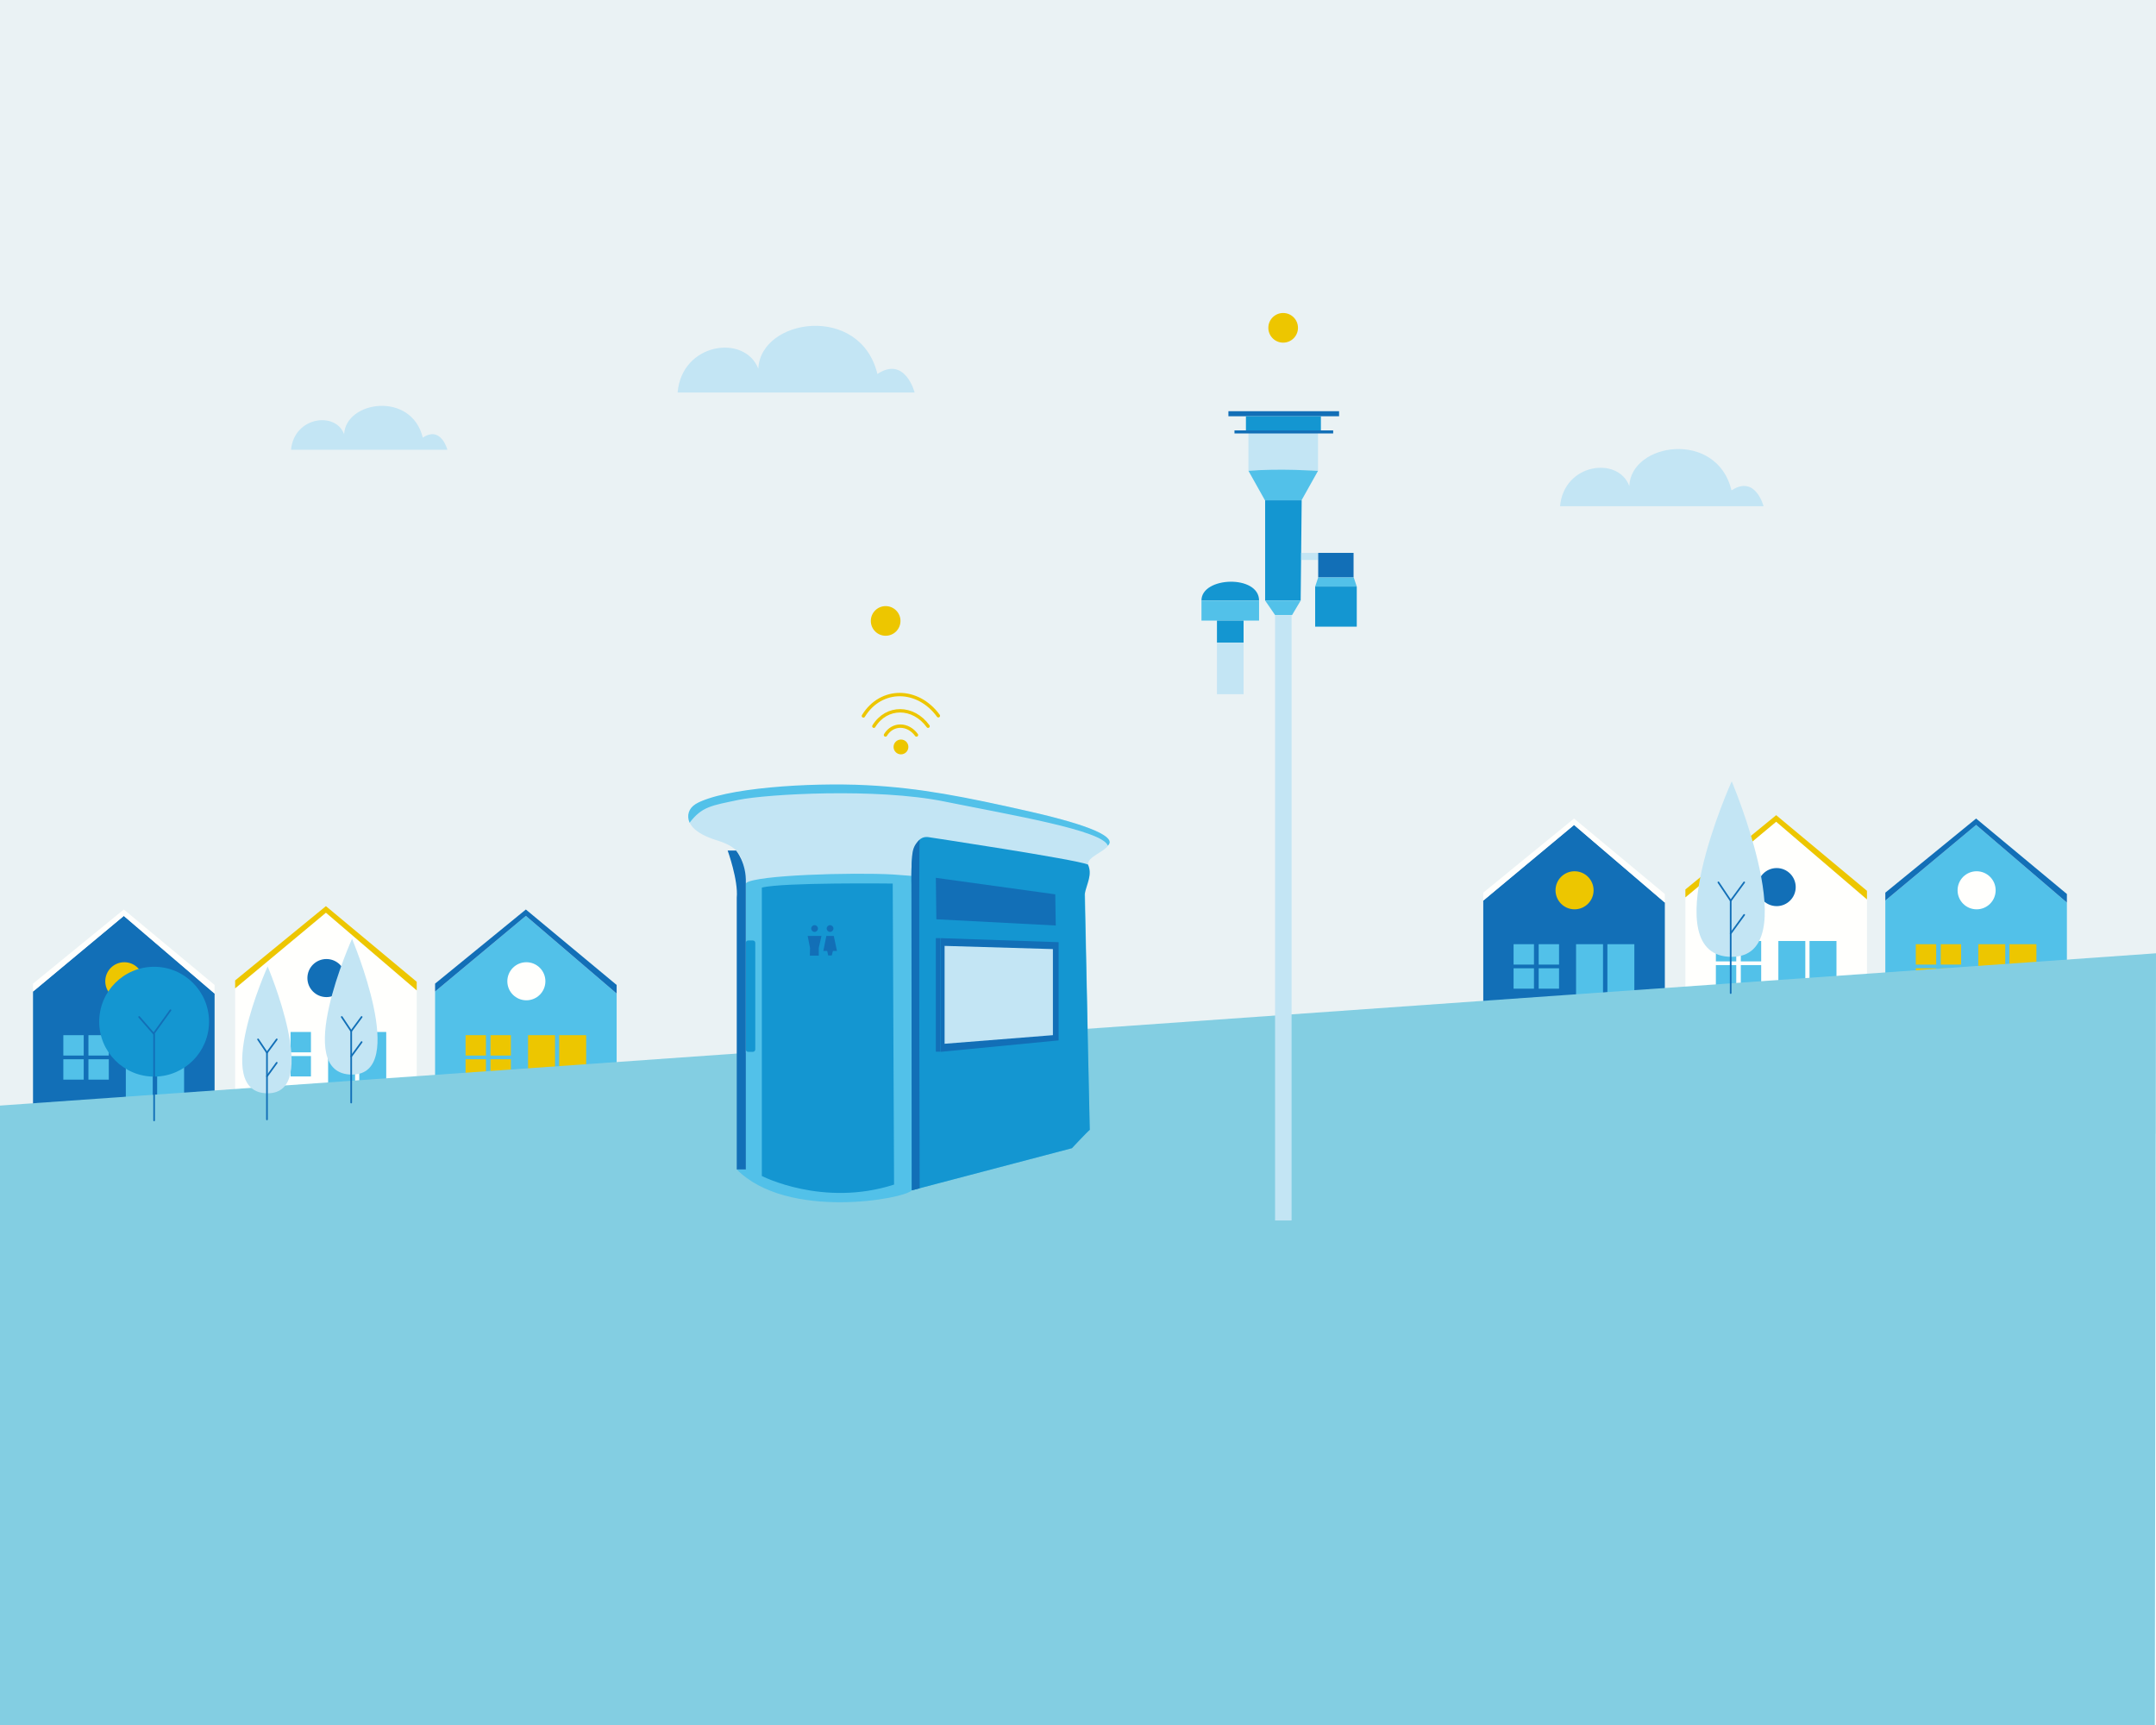
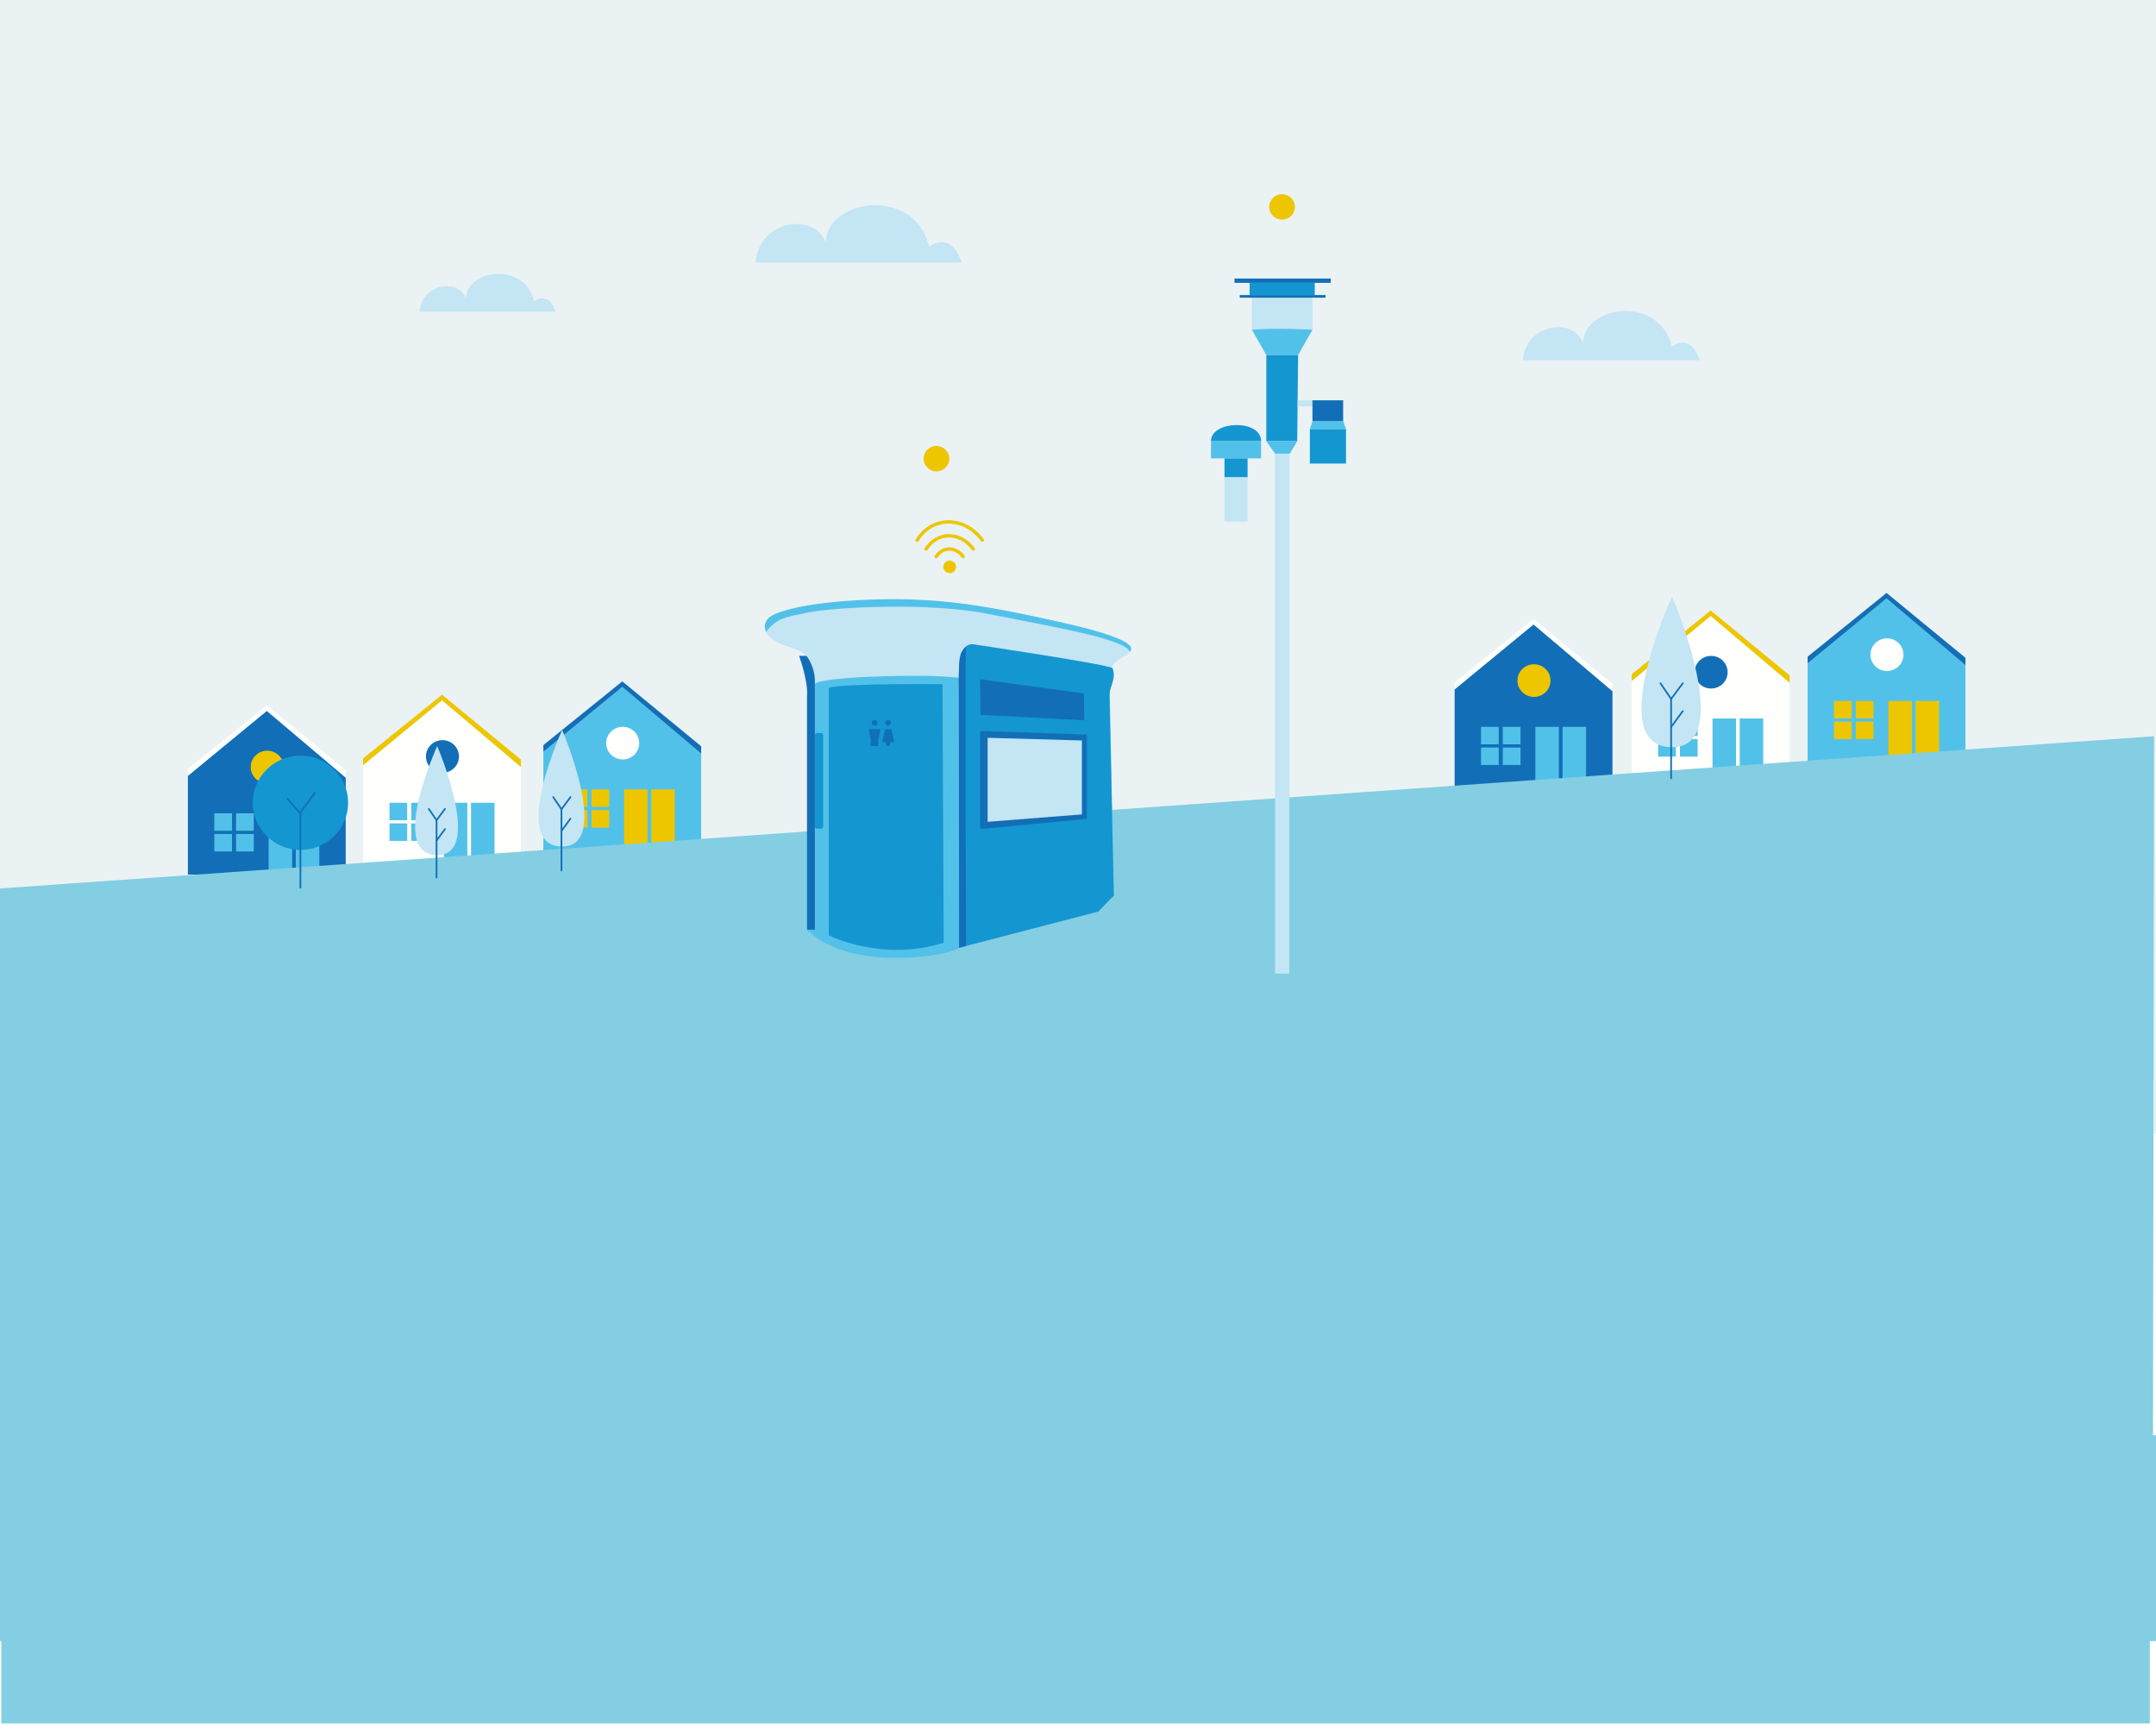
- <svg xmlns="http://www.w3.org/2000/svg" version="1.1" x="0px" y="0px" viewBox="0 0 1280 1024" style="enable-background:new 0 0 1280 1024;" xml:space="preserve">
-   <style type="text/css">
- 	.st0{fill:#EAF2F4;}
- 	.st1{fill:#FFFFFD;}
- 	.st2{fill:#EDC600;}
- 	.st3{fill:#126FB7;}
- 	.st4{fill:#52C1E9;}
- 	.st5{fill:#83CEE2;}
- 	.st6{fill:#C3E5F4;}
- 	.st7{fill:none;stroke:#126FB7;stroke-linecap:round;stroke-linejoin:round;stroke-miterlimit:10;}
- 	.st8{fill:#1496D1;}
- 	.st9{fill:none;stroke:#EDC600;stroke-width:2;stroke-linecap:round;stroke-linejoin:round;stroke-miterlimit:10;}
- </style>
-   <g id="Calque_4">
-     <rect x="-4" y="-5" class="st0" width="1289" height="678" />
-   </g>
-   <g id="Calque_3">
-     <g>
-       <polygon class="st1" points="1000.6,600.9 1108.4,600.9 1108.4,533.9 1054.5,487.8 1000.6,532.7   " />
-       <polygon class="st2" points="1000.6,532.7 1000.6,528 1054.5,483.9 1108.4,528.8 1108.4,533.9 1054.5,487.8   " />
-       <circle class="st3" cx="1054.8" cy="526.6" r="11.3" />
-       <rect x="1018.7" y="558.6" class="st4" width="12.1" height="12.1" />
-       <rect x="1018.7" y="572.9" class="st4" width="12.1" height="12.1" />
-       <rect x="1033.5" y="558.6" class="st4" width="12.1" height="12.1" />
-       <rect x="1033.5" y="572.9" class="st4" width="12.1" height="12.1" />
-       <rect x="1055.8" y="558.6" class="st4" width="16" height="42.3" />
-       <rect x="1074.3" y="558.6" class="st4" width="16" height="42.3" />
-       <polygon class="st3" points="880.6,602.9 988.4,602.9 988.4,535.8 934.5,489.7 880.6,534.6   " />
-       <polygon class="st1" points="880.6,534.6 880.6,529.9 934.5,485.9 988.4,530.7 988.4,535.8 934.5,489.7   " />
-       <circle class="st2" cx="934.8" cy="528.5" r="11.3" />
-       <rect x="898.6" y="560.5" class="st4" width="12.1" height="12.1" />
-       <rect x="898.6" y="574.8" class="st4" width="12.1" height="12.1" />
-       <rect x="913.5" y="560.5" class="st4" width="12.1" height="12.1" />
-       <rect x="913.5" y="574.8" class="st4" width="12.1" height="12.1" />
-       <rect x="935.7" y="560.5" class="st4" width="16" height="42.3" />
-       <rect x="954.3" y="560.5" class="st4" width="16" height="42.3" />
-       <polygon class="st4" points="1119.3,602.9 1227.1,602.9 1227.1,535.8 1173.2,489.7 1119.3,534.6   " />
-       <polygon class="st3" points="1119.3,534.6 1119.3,529.9 1173.2,485.9 1227.1,530.7 1227.1,535.8 1173.2,489.7   " />
-       <circle class="st1" cx="1173.5" cy="528.5" r="11.3" />
-       <rect x="1137.4" y="560.5" class="st2" width="12.1" height="12.1" />
-       <rect x="1137.4" y="574.8" class="st2" width="12.1" height="12.1" />
-       <rect x="1152.2" y="560.5" class="st2" width="12.1" height="12.1" />
-       <rect x="1152.2" y="574.8" class="st2" width="12.1" height="12.1" />
-       <rect x="1174.5" y="560.5" class="st2" width="16" height="42.3" />
-       <rect x="1193" y="560.5" class="st2" width="16" height="42.3" />
-     </g>
-     <g>
-       <polygon class="st1" points="139.6,654.9 247.4,654.9 247.4,587.9 193.5,541.8 139.6,586.7   " />
-       <polygon class="st2" points="139.6,586.7 139.6,582 193.5,537.9 247.4,582.8 247.4,587.9 193.5,541.8   " />
-       <circle class="st3" cx="193.8" cy="580.6" r="11.3" />
-       <rect x="157.7" y="612.6" class="st4" width="12.1" height="12.1" />
-       <rect x="157.7" y="626.9" class="st4" width="12.1" height="12.1" />
-       <rect x="172.5" y="612.6" class="st4" width="12.1" height="12.1" />
-       <rect x="172.5" y="626.9" class="st4" width="12.1" height="12.1" />
-       <rect x="194.8" y="612.6" class="st4" width="16" height="42.3" />
-       <rect x="213.3" y="612.6" class="st4" width="16" height="42.3" />
-       <polygon class="st3" points="19.6,656.9 127.4,656.9 127.4,589.8 73.5,543.7 19.6,588.6   " />
-       <polygon class="st1" points="19.6,588.6 19.6,583.9 73.5,539.9 127.4,584.7 127.4,589.8 73.5,543.7   " />
-       <circle class="st2" cx="73.8" cy="582.5" r="11.3" />
-       <rect x="37.6" y="614.5" class="st4" width="12.1" height="12.1" />
-       <rect x="37.6" y="628.8" class="st4" width="12.1" height="12.1" />
-       <rect x="52.5" y="614.5" class="st4" width="12.1" height="12.1" />
-       <rect x="52.5" y="628.8" class="st4" width="12.1" height="12.1" />
-       <rect x="74.7" y="614.5" class="st4" width="16" height="42.3" />
-       <rect x="93.3" y="614.5" class="st4" width="16" height="42.3" />
-       <polygon class="st4" points="258.3,656.9 366.1,656.9 366.1,589.8 312.2,543.7 258.3,588.6   " />
-       <polygon class="st3" points="258.3,588.6 258.3,583.9 312.2,539.9 366.1,584.7 366.1,589.8 312.2,543.7   " />
-       <circle class="st1" cx="312.5" cy="582.5" r="11.3" />
-       <rect x="276.4" y="614.5" class="st2" width="12.1" height="12.1" />
-       <rect x="276.4" y="628.8" class="st2" width="12.1" height="12.1" />
-       <rect x="291.2" y="614.5" class="st2" width="12.1" height="12.1" />
-       <rect x="291.2" y="628.8" class="st2" width="12.1" height="12.1" />
-       <rect x="313.5" y="614.5" class="st2" width="16" height="42.3" />
-       <rect x="332" y="614.5" class="st2" width="16" height="42.3" />
-     </g>
-   </g>
-   <g id="Calque_1">
-     <polygon class="st5" points="1280,565.9 0,656.3 0,1032.4 1279.3,1025.9  " />
-   </g>
-   <g id="Calque_2">
-     <g>
-       <path class="st6" d="M1028.1,463.8c0,0-47,104.2,0,104.2C1072.3,568,1028.1,463.8,1028.1,463.8z" />
-       <polyline class="st7" points="1027.5,589.5 1027.5,534.7 1020.2,523.8   " />
-       <line class="st7" x1="1027.5" y1="554.1" x2="1035.5" y2="543.1" />
-       <line class="st7" x1="1027.5" y1="534.7" x2="1035.5" y2="523.8" />
-     </g>
-     <g>
-       <path class="st4" d="M541.3,706.6c-4,5.1-74,17.9-103.9-12.4h5.4v-170l22.9-25.5l167.6,7.5l10.8,21.6l2.8,142.9    c0,0-8.5,8.5-10.6,10.9L541.3,706.6z" />
-       <path class="st8" d="M452.3,526.9v171.2c0,0,36.3,18.7,78.5,5.1l-0.8-178.7C529.9,524.5,464.7,523.7,452.3,526.9z" />
-       <path class="st6" d="M415.9,475.8c47.4-14.7,117.8-8.6,132.5-6.3c13.7,2.2,118,19.9,109.9,31.7c-1.8,4.3-13,7.4-12.3,12    c0,0,2,3.3-1.8,14.6l-114.2-8.7c-23.8-1.3-81.5,0.3-87.1,5.1c-1.3-15.3-3.1-20.9-17.1-25.3c-14.1-4.3-18.5-10.5-16.6-16.4    C410.1,479.5,413.6,476.5,415.9,475.8z" />
-       <path class="st4" d="M409.4,488.4c7.4-9.7,13.1-10.2,29.2-13.6c16.6-3.4,81.8-7.2,122.1,1c40,8.1,94,17.1,97,26.2    c5.5-4.9-9.8-12-47-20.4c-37.5-8.5-64.3-13.9-96.3-15.5c-33.8-1.7-85,1.6-101.4,11.2C408.8,479.9,407.6,484.1,409.4,488.4z" />
-       <path class="st8" d="M550.9,496.9c-6.1-0.6-11,5.5-9.6,30.9v178.8l95.1-25c0,0,9.2-9.9,10.6-10.9L643.9,531    c1.4-6.8,4.8-11.8,2-17.8C638.5,510.1,550.9,496.9,550.9,496.9z" />
-       <rect x="555.6" y="556.9" class="st3" width="2.7" height="67.4" />
-       <path class="st8" d="M447,624.4h-2.8c-0.8,0-1.4-0.6-1.4-1.4v-63.3c0-0.8,0.6-1.4,1.4-1.4h2.8c0.8,0,1.4,0.6,1.4,1.4V623    C448.4,623.7,447.8,624.4,447,624.4z" />
-       <path class="st3" d="M437,504.9h-5c0,0,6.4,17.7,5.4,28v161.3h5.4v-170C443.2,512,437,504.9,437,504.9z" />
-       <path class="st3" d="M546,498.4c-0.6,6.5,0,207,0,207l-4.7,1.2l-0.2-184.5C541.2,505.7,541.3,503,546,498.4z" />
-       <polygon class="st3" points="558.4,556.9 628.5,559.3 628.5,617.6 558.4,624.4   " />
-       <polygon class="st6" points="560.8,561.5 560.8,619.6 625.1,614.5 625.1,563.4   " />
-       <polygon class="st3" points="555.6,521.1 555.9,545.7 626.8,549.4 626.5,530.9   " />
-       <g>
-         <polygon class="st3" points="479.5,555.6 487.7,555.6 486.1,562.7 486.1,567.3 480.8,567.3 480.9,562.7    " />
-         <circle class="st3" cx="483.6" cy="551.2" r="2" />
-         <circle class="st3" cx="492.8" cy="551.2" r="2" />
-         <polygon class="st3" points="490.6,555.6 495,555.6 496.9,564.5 494.5,564.5 493.8,567.2 491.7,567.2 491.1,564.5 488.8,564.5         " />
-       </g>
-       <circle class="st2" cx="534.9" cy="443.4" r="4.4" />
-       <path class="st9" d="M525.7,436.3c4.3-7.1,13.4-6.9,18.4,0" />
-       <path class="st9" d="M518.8,431.1c7.6-12.3,23.4-12.1,32.2,0" />
-       <path class="st9" d="M512.6,425c10.5-17.1,32.4-16.7,44.5-0.1" />
-     </g>
-     <g>
-       <path class="st6" d="M741.2,256.9v22.6c0,0,35.4-0.9,41.3,0v-22.6H741.2z" />
-       <path class="st4" d="M741.2,279.5l9.8,17.5h21.7l9.8-17.5C782.6,279.5,759.1,278,741.2,279.5z" />
-       <polygon class="st8" points="751.1,297 751.1,356.5 772.2,356.5 772.8,297   " />
-       <rect x="729.3" y="244.1" class="st3" width="65.7" height="3" />
-       <rect x="732.9" y="255.5" class="st3" width="58.6" height="1.8" />
-       <rect x="739.7" y="247.1" class="st8" width="44.5" height="8.4" />
-       <polygon class="st4" points="751.1,356.5 757,365.1 767.1,365.1 772.2,356.5   " />
-       <rect x="757" y="365.1" class="st6" width="9.8" height="359.4" />
-       <path class="st8" d="M713.3,356.5c-0.1-14.3,34.2-15.5,34.2,0H713.3z" />
-       <rect x="713.3" y="356.5" class="st4" width="34.2" height="11.9" />
-       <rect x="722.5" y="368.4" class="st8" width="15.8" height="13.1" />
-       <rect x="722.5" y="381.5" class="st6" width="15.8" height="30.6" />
-       <rect x="772.5" y="328.2" class="st6" width="10.1" height="4.2" />
-       <rect x="782.6" y="328.2" class="st3" width="21" height="14.6" />
-       <polygon class="st4" points="782.6,342.8 780.8,348.2 805.5,348.2 803.7,342.8   " />
-       <rect x="780.8" y="348.2" class="st8" width="24.7" height="23.8" />
-     </g>
-     <circle class="st2" cx="525.8" cy="368.6" r="8.8" />
-     <circle class="st2" cx="761.8" cy="194.6" r="8.8" />
-     <g>
-       <circle class="st8" cx="91.5" cy="606.5" r="32.6" />
-       <polyline class="st7" points="91.5,665.1 91.5,613.9 82.6,603.7   " />
-       <line class="st7" x1="91.5" y1="613.2" x2="101.2" y2="599.7" />
-     </g>
-     <g>
-       <path class="st6" d="M209,557.3c0,0-36.3,80.6,0,80.6C243.1,637.9,209,557.3,209,557.3z" />
-       <polyline class="st7" points="208.5,654.5 208.5,612.1 202.9,603.7   " />
-       <line class="st7" x1="208.5" y1="627.1" x2="214.7" y2="618.6" />
-       <line class="st7" x1="208.5" y1="612.1" x2="214.7" y2="603.7" />
-     </g>
-     <g>
-       <path class="st6" d="M158.9,573.7c0,0-34,75.3,0,75.3C190.9,649,158.9,573.7,158.9,573.7z" />
-       <polyline class="st7" points="158.5,664.5 158.5,624.9 153.2,617   " />
-       <line class="st7" x1="158.5" y1="638.9" x2="164.3" y2="630.9" />
-       <line class="st7" x1="158.5" y1="624.9" x2="164.3" y2="617" />
-     </g>
-   </g>
-   <g id="Calque_5">
-     <path class="st6" d="M172.8,267h92.8c0,0-3.7-14.5-14.6-7.2c-6.7-27.7-45.8-21.9-46.7-2C199.3,244,174.5,247.4,172.8,267z" />
-     <path class="st6" d="M402.3,233H543c0,0-5.6-21.9-22.1-11c-10.1-41.9-69.4-33.2-70.7-3.1C442.3,198.2,404.8,203.3,402.3,233z" />
-     <path class="st6" d="M926.2,300.5H1047c0,0-4.8-18.8-19-9.4c-8.7-36-59.6-28.5-60.7-2.6C960.6,270.6,928.4,275.1,926.2,300.5z" />
+ <svg xmlns="http://www.w3.org/2000/svg" id="scene2" width="100%" height="100%" viewBox="0 0 1280 1024" version="1.1" xml:space="preserve" style="fill-rule:evenodd;clip-rule:evenodd;stroke-linecap:round;stroke-linejoin:round;stroke-miterlimit:10;">
+   <g class="ciel">
+     <rect x="0" y="0" width="1280" height="673" style="fill:rgb(234,242,244);fill-rule:nonzero;" />
+   </g>
+   <g class="houses">
+     <g class="housesRight">
+       <g transform="matrix(0.869386,0,0,0.858803,98.8303,-53.2373)">
+         <path d="M1000.64,600.949L1108.42,600.949L1108.42,533.923L1054.53,487.769L1000.64,532.671L1000.64,600.949Z" style="fill:rgb(255,255,253);fill-rule:nonzero;" />
+         <path d="M1000.64,532.671L1000.64,527.991L1054.53,483.941L1108.42,528.801L1108.42,533.923L1054.53,487.769L1000.64,532.671Z" style="fill:rgb(237,198,0);fill-rule:nonzero;" />
+         <path d="M1043.54,526.634C1043.54,520.404 1048.59,515.353 1054.82,515.353C1061.05,515.353 1066.1,520.404 1066.1,526.634C1066.1,532.865 1061.05,537.916 1054.82,537.916C1048.59,537.916 1043.54,532.865 1043.54,526.634" style="fill:rgb(18,111,183);fill-rule:nonzero;" />
+         <g>
+           <rect x="1018.67" y="558.617" width="12.073" height="12.074" style="fill:rgb(82,193,233);fill-rule:nonzero;" />
+           <rect x="1018.67" y="572.901" width="12.073" height="12.073" style="fill:rgb(82,193,233);fill-rule:nonzero;" />
+           <rect x="1033.54" y="558.617" width="12.074" height="12.074" style="fill:rgb(82,193,233);fill-rule:nonzero;" />
+           <rect x="1033.54" y="572.901" width="12.074" height="12.073" style="fill:rgb(82,193,233);fill-rule:nonzero;" />
+           <rect x="1055.77" y="558.617" width="16.05" height="42.332" style="fill:rgb(82,193,233);fill-rule:nonzero;" />
+           <rect x="1074.34" y="558.617" width="16.049" height="42.332" style="fill:rgb(82,193,233);fill-rule:nonzero;" />
+         </g>
+       </g>
+       <g transform="matrix(0.869386,0,0,0.858803,98.0302,-49.9116)">
+         <path d="M880.59,602.863L988.371,602.863L988.371,535.837L934.481,489.683L880.59,534.585L880.59,602.863Z" style="fill:rgb(18,111,183);fill-rule:nonzero;" />
+         <path d="M880.59,534.585L880.59,529.905L934.481,485.855L988.371,530.715L988.371,535.837L934.481,489.683L880.59,534.585Z" style="fill:rgb(255,255,253);fill-rule:nonzero;" />
+         <path d="M923.494,528.549C923.494,522.318 928.545,517.267 934.775,517.267C941.006,517.267 946.056,522.318 946.056,528.549C946.056,534.779 941.006,539.83 934.775,539.83C928.545,539.83 923.494,534.779 923.494,528.549" style="fill:rgb(237,198,0);fill-rule:nonzero;" />
+         <g>
+           <rect x="898.622" y="560.531" width="12.074" height="12.074" style="fill:rgb(82,193,233);fill-rule:nonzero;" />
+           <rect x="898.622" y="574.815" width="12.074" height="12.073" style="fill:rgb(82,193,233);fill-rule:nonzero;" />
+           <rect x="913.493" y="560.531" width="12.074" height="12.074" style="fill:rgb(82,193,233);fill-rule:nonzero;" />
+           <rect x="913.493" y="574.815" width="12.074" height="12.073" style="fill:rgb(82,193,233);fill-rule:nonzero;" />
+           <rect x="935.727" y="560.531" width="16.049" height="42.332" style="fill:rgb(82,193,233);fill-rule:nonzero;" />
+           <rect x="954.29" y="560.531" width="16.05" height="42.332" style="fill:rgb(82,193,233);fill-rule:nonzero;" />
+         </g>
+       </g>
+       <g transform="matrix(0.869386,0,0,0.858803,98.8303,-44.2743)">
+         <g transform="matrix(1,0,0,1,1.39829,-24.4574)">
+           <path d="M1119.33,602.863L1227.11,602.863L1227.11,535.837L1173.22,489.683L1119.33,534.585L1119.33,602.863Z" style="fill:rgb(82,193,233);fill-rule:nonzero;" />
+         </g>
+         <g transform="matrix(1,0,0,1,1.39829,-24.4574)">
+           <path d="M1119.33,534.585L1119.33,529.905L1173.22,485.855L1227.11,530.715L1227.11,535.837L1173.22,489.683L1119.33,534.585Z" style="fill:rgb(18,111,183);fill-rule:nonzero;" />
+         </g>
+         <g transform="matrix(1,0,0,1,1.39829,-24.4574)">
+           <path d="M1162.23,528.549C1162.23,522.318 1167.28,517.267 1173.51,517.267C1179.74,517.267 1184.79,522.318 1184.79,528.549C1184.79,534.779 1179.74,539.83 1173.51,539.83C1167.28,539.83 1162.23,534.779 1162.23,528.549" style="fill:rgb(255,255,253);fill-rule:nonzero;" />
+         </g>
+         <g>
+           <g transform="matrix(1,0,0,1,1.39829,-24.4574)">
+             <rect x="1137.36" y="560.531" width="12.074" height="12.074" style="fill:rgb(237,198,0);fill-rule:nonzero;" />
+           </g>
+           <g transform="matrix(1,0,0,1,1.39829,-24.4574)">
+             <rect x="1137.36" y="574.815" width="12.074" height="12.073" style="fill:rgb(237,198,0);fill-rule:nonzero;" />
+           </g>
+           <g transform="matrix(1,0,0,1,1.39829,-24.4574)">
+             <rect x="1152.23" y="560.531" width="12.074" height="12.074" style="fill:rgb(237,198,0);fill-rule:nonzero;" />
+           </g>
+           <g transform="matrix(1,0,0,1,1.39829,-24.4574)">
+             <rect x="1152.23" y="574.815" width="12.074" height="12.073" style="fill:rgb(237,198,0);fill-rule:nonzero;" />
+           </g>
+           <g transform="matrix(1,0,0,1,1.39829,-24.4574)">
+             <rect x="1174.46" y="560.531" width="16.049" height="42.332" style="fill:rgb(237,198,0);fill-rule:nonzero;" />
+           </g>
+           <g transform="matrix(1,0,0,1,1.39829,-24.4574)">
+             <rect x="1193.03" y="560.531" width="16.05" height="42.332" style="fill:rgb(237,198,0);fill-rule:nonzero;" />
+           </g>
+         </g>
+       </g>
+     </g>
+     <g class="housesLeft">
+       <g transform="matrix(0.869386,0,0,0.858803,98.8303,-44.2743)">
+         <g transform="matrix(1,0,0,1,-5.35697,-6.18683)">
+           <path d="M139.636,654.949L247.417,654.949L247.417,587.923L193.527,541.769L139.636,586.671L139.636,654.949Z" style="fill:rgb(255,255,253);fill-rule:nonzero;" />
+         </g>
+         <g transform="matrix(1,0,0,1,-5.35697,-6.18683)">
+           <path d="M139.636,586.671L139.636,581.991L193.527,537.941L247.417,582.801L247.417,587.923L193.527,541.77L139.636,586.671Z" style="fill:rgb(237,198,0);fill-rule:nonzero;" />
+         </g>
+         <g>
+           <g transform="matrix(1,0,0,1,-5.35697,-6.18683)">
+             <path d="M182.539,580.634C182.539,574.404 187.59,569.353 193.821,569.353C200.052,569.353 205.102,574.404 205.102,580.634C205.102,586.865 200.052,591.916 193.821,591.916C187.59,591.916 182.539,586.865 182.539,580.634" style="fill:rgb(18,111,183);fill-rule:nonzero;" />
+           </g>
+           <g transform="matrix(1,0,0,1,-5.35697,-6.18683)">
+             <rect x="157.668" y="612.617" width="12.074" height="12.074" style="fill:rgb(82,193,233);fill-rule:nonzero;" />
+           </g>
+           <g transform="matrix(1,0,0,1,-5.35697,-6.18683)">
+             <rect x="157.668" y="626.901" width="12.074" height="12.073" style="fill:rgb(82,193,233);fill-rule:nonzero;" />
+           </g>
+           <g transform="matrix(1,0,0,1,-5.35697,-6.18683)">
+             <rect x="172.539" y="612.617" width="12.074" height="12.074" style="fill:rgb(82,193,233);fill-rule:nonzero;" />
+           </g>
+           <g transform="matrix(1,0,0,1,-5.35697,-6.18683)">
+             <rect x="172.539" y="626.901" width="12.074" height="12.073" style="fill:rgb(82,193,233);fill-rule:nonzero;" />
+           </g>
+           <g transform="matrix(1,0,0,1,-5.35697,-6.18683)">
+             <rect x="194.773" y="612.617" width="16.049" height="42.332" style="fill:rgb(82,193,233);fill-rule:nonzero;" />
+           </g>
+           <g transform="matrix(1,0,0,1,-5.35697,-6.18683)">
+             <rect x="213.336" y="612.617" width="16.049" height="42.332" style="fill:rgb(82,193,233);fill-rule:nonzero;" />
+           </g>
+         </g>
+       </g>
+       <g transform="matrix(0.869386,0,0,0.858803,98.8303,-44.2743)">
+         <g transform="matrix(1,0,0,1,-4.95823,-0.802292)">
+           <path d="M19.59,656.863L127.372,656.863L127.372,589.837L73.481,543.683L19.59,588.585L19.59,656.863Z" style="fill:rgb(18,111,183);fill-rule:nonzero;" />
+         </g>
+         <g transform="matrix(1,0,0,1,-4.95823,-0.802292)">
+           <path d="M19.59,588.585L19.59,583.905L73.481,539.856L127.372,584.715L127.372,589.837L73.481,543.684L19.59,588.585Z" style="fill:rgb(255,255,253);fill-rule:nonzero;" />
+         </g>
+         <g transform="matrix(1,0,0,1,-4.95823,-0.802292)">
+           <path d="M62.494,582.549C62.494,576.318 67.545,571.267 73.776,571.267C80.006,571.267 85.057,576.318 85.057,582.549C85.057,588.779 80.006,593.83 73.776,593.83C67.545,593.83 62.494,588.779 62.494,582.549" style="fill:rgb(237,198,0);fill-rule:nonzero;" />
+         </g>
+         <g>
+           <g transform="matrix(1,0,0,1,-4.95823,-0.802292)">
+             <rect x="37.622" y="614.531" width="12.074" height="12.074" style="fill:rgb(82,193,233);fill-rule:nonzero;" />
+           </g>
+           <g transform="matrix(1,0,0,1,-4.95823,-0.802292)">
+             <rect x="37.622" y="628.815" width="12.074" height="12.073" style="fill:rgb(82,193,233);fill-rule:nonzero;" />
+           </g>
+           <g transform="matrix(1,0,0,1,-4.95823,-0.802292)">
+             <rect x="52.493" y="614.531" width="12.074" height="12.074" style="fill:rgb(82,193,233);fill-rule:nonzero;" />
+           </g>
+           <g transform="matrix(1,0,0,1,-4.95823,-0.802292)">
+             <rect x="52.493" y="628.815" width="12.074" height="12.073" style="fill:rgb(82,193,233);fill-rule:nonzero;" />
+           </g>
+           <g transform="matrix(1,0,0,1,-4.95823,-0.802292)">
+             <rect x="74.727" y="614.531" width="16.049" height="42.332" style="fill:rgb(82,193,233);fill-rule:nonzero;" />
+           </g>
+           <g transform="matrix(1,0,0,1,-4.95823,-0.802292)">
+             <rect x="93.29" y="614.531" width="16.05" height="42.332" style="fill:rgb(82,193,233);fill-rule:nonzero;" />
+           </g>
+         </g>
+       </g>
+       <g transform="matrix(0.869386,0,0,0.858803,98.8303,-44.2743)">
+         <g transform="matrix(1,0,0,1,-0.95219,-17.3181)">
+           <path d="M258.325,656.863L366.107,656.863L366.107,589.837L312.216,543.683L258.325,588.585L258.325,656.863Z" style="fill:rgb(82,193,233);fill-rule:nonzero;" />
+         </g>
+         <g transform="matrix(1,0,0,1,-0.95219,-17.3181)">
+           <path d="M258.325,588.585L258.325,583.905L312.216,539.856L366.107,584.715L366.107,589.837L312.216,543.684L258.325,588.585Z" style="fill:rgb(18,111,183);fill-rule:nonzero;" />
+         </g>
+         <g transform="matrix(1,0,0,1,-0.95219,-17.3181)">
+           <path d="M301.229,582.549C301.229,576.318 306.28,571.267 312.511,571.267C318.741,571.267 323.792,576.318 323.792,582.549C323.792,588.779 318.741,593.83 312.511,593.83C306.28,593.83 301.229,588.779 301.229,582.549" style="fill:rgb(255,255,253);fill-rule:nonzero;" />
+         </g>
+         <g>
+           <g transform="matrix(1,0,0,1,-0.95219,-17.3181)">
+             <rect x="276.357" y="614.531" width="12.074" height="12.074" style="fill:rgb(237,198,0);fill-rule:nonzero;" />
+           </g>
+           <g transform="matrix(1,0,0,1,-0.95219,-17.3181)">
+             <rect x="276.357" y="628.815" width="12.074" height="12.073" style="fill:rgb(237,198,0);fill-rule:nonzero;" />
+           </g>
+           <g transform="matrix(1,0,0,1,-0.95219,-17.3181)">
+             <rect x="291.229" y="614.531" width="12.074" height="12.074" style="fill:rgb(237,198,0);fill-rule:nonzero;" />
+           </g>
+           <g transform="matrix(1,0,0,1,-0.95219,-17.3181)">
+             <rect x="291.229" y="628.815" width="12.074" height="12.073" style="fill:rgb(237,198,0);fill-rule:nonzero;" />
+           </g>
+           <g transform="matrix(1,0,0,1,-0.95219,-17.3181)">
+             <rect x="313.463" y="614.531" width="16.049" height="42.332" style="fill:rgb(237,198,0);fill-rule:nonzero;" />
+           </g>
+           <g transform="matrix(1,0,0,1,-0.95219,-17.3181)">
+             <rect x="332.025" y="614.531" width="16.05" height="42.332" style="fill:rgb(237,198,0);fill-rule:nonzero;" />
+           </g>
+         </g>
+       </g>
+     </g>
+   </g>
+   <g class="bg">
+     <path d="M1278.22,852.039L1293.7,852.039L1293.7,974.209L1276.32,974.209L1276.32,1023.07L0.8,1023.07L0.8,974.209L-0.237,974.209L-0.237,895.148L-1.149,895.148L-1.158,527.496L1278.84,437.048L1278.22,852.039Z" style="fill:rgb(131,206,226);" />
+   </g>
+   <g class="mainObjects">
+     <g class="toilette" transform="matrix(0.869386,0,0,0.858803,98.8303,-44.2743)">
+       <g>
+         <path d="M541.301,706.633C537.336,711.742 467.336,724.516 437.413,694.199L442.81,694.199L442.81,524.224L465.718,498.676L633.309,506.17L644.125,527.8L646.934,670.695C646.934,670.695 638.419,679.212 636.375,681.596L541.301,706.633Z" style="fill:rgb(82,193,233);fill-rule:nonzero;" />
+         <path d="M452.253,526.908L452.253,698.063C452.253,698.063 488.54,716.77 530.769,703.196L529.927,524.464C529.927,524.464 464.677,523.726 452.253,526.908" style="fill:rgb(20,150,209);fill-rule:nonzero;" />
+         <path d="M415.858,475.824C463.249,461.121 533.657,467.189 548.322,469.552C562.044,471.763 666.351,489.479 658.176,501.231C656.388,505.574 645.147,508.639 645.913,513.238C645.913,513.238 647.957,516.559 644.125,527.8L529.928,519.114C506.169,517.837 448.431,519.369 442.811,524.223C441.533,508.895 439.745,503.274 425.694,498.931C411.643,494.588 407.224,488.433 409.088,482.581C410.082,479.461 413.576,476.532 415.858,475.824" style="fill:rgb(195,229,244);fill-rule:nonzero;" />
+         <path d="M409.42,488.397C416.859,478.651 422.523,478.162 438.637,474.832C455.25,471.399 520.455,467.626 560.754,475.824C600.738,483.959 654.749,492.937 657.74,502.023C663.285,497.143 647.906,490.043 610.785,481.659C573.316,473.195 546.451,467.777 514.438,466.155C480.621,464.442 429.483,467.794 413.026,477.359C408.779,479.941 407.623,484.079 409.42,488.397" style="fill:rgb(82,193,233);fill-rule:nonzero;" />
+         <path d="M550.877,496.899C544.746,496.292 539.901,502.423 541.301,527.8L541.301,706.633L636.376,681.596C636.376,681.596 645.573,671.718 646.935,670.695L643.87,531.036C645.232,524.207 648.637,519.284 645.914,513.238C638.457,510.067 550.877,496.899 550.877,496.899" style="fill:rgb(20,150,209);fill-rule:nonzero;" />
+         <rect x="555.626" y="556.924" width="2.745" height="67.445" style="fill:rgb(18,111,183);fill-rule:nonzero;" />
+         <path d="M447.014,624.369L444.249,624.369C443.467,624.369 442.832,623.735 442.832,622.952L442.832,559.619C442.832,558.836 443.467,558.201 444.249,558.201L447.014,558.201C447.797,558.201 448.431,558.836 448.431,559.619L448.431,622.952C448.431,623.735 447.797,624.369 447.014,624.369" style="fill:rgb(20,150,209);fill-rule:nonzero;" />
+         <path d="M437.044,504.903L431.996,504.903C431.996,504.903 438.436,522.647 437.414,532.865L437.414,694.199L442.811,694.199L442.811,524.224C443.236,511.961 437.044,504.903 437.044,504.903" style="fill:rgb(18,111,183);fill-rule:nonzero;" />
+         <path d="M545.967,498.402C545.363,504.902 545.967,705.403 545.967,705.403L541.301,706.632L541.061,522.179C541.171,505.749 541.301,503.019 545.967,498.402" style="fill:rgb(18,111,183);fill-rule:nonzero;" />
+         <path d="M558.371,556.924L628.541,559.309L628.541,617.557L558.371,624.369L558.371,556.924Z" style="fill:rgb(18,111,183);fill-rule:nonzero;" />
+         <path d="M560.755,561.523L560.755,619.601L625.134,614.492L625.134,563.397L560.755,561.523Z" style="fill:rgb(195,229,244);fill-rule:nonzero;" />
+         <path d="M555.581,521.065L555.914,545.687L626.767,549.435L626.515,530.876L555.581,521.065Z" style="fill:rgb(18,111,183);fill-rule:nonzero;" />
+         <path d="M479.463,555.578L487.689,555.578L486.116,562.675L486.116,567.291L480.794,567.291L480.915,562.675L479.463,555.578Z" style="fill:rgb(18,111,183);fill-rule:nonzero;" />
+         <path d="M481.58,551.162C481.58,550.06 482.474,549.166 483.576,549.166C484.679,549.166 485.572,550.06 485.572,551.162C485.572,552.265 484.679,553.158 483.576,553.158C482.474,553.158 481.58,552.265 481.58,551.162" style="fill:rgb(18,111,183);fill-rule:nonzero;" />
+         <path d="M490.793,551.162C490.793,550.06 491.687,549.166 492.789,549.166C493.891,549.166 494.785,550.06 494.785,551.162C494.785,552.265 493.891,553.158 492.789,553.158C491.687,553.158 490.793,552.265 490.793,551.162" style="fill:rgb(18,111,183);fill-rule:nonzero;" />
+         <path d="M490.647,555.625L495.045,555.625L496.915,564.477L494.543,564.477L493.781,567.244L491.747,567.244L491.087,564.477L488.833,564.477L490.647,555.625Z" style="fill:rgb(18,111,183);fill-rule:nonzero;" />
+       </g>
+       <g class="toiletteOndes">
+         <path d="M530.5,443.388C530.5,440.981 532.451,439.03 534.858,439.03C537.265,439.03 539.216,440.981 539.216,443.388C539.216,445.795 537.265,447.745 534.858,447.745C532.451,447.745 530.5,445.795 530.5,443.388" style="fill:rgb(237,198,0);fill-rule:nonzero;" />
+         <g>
+           <path d="M525.672,436.288C530.022,429.237 539.058,429.392 544.043,436.265" style="fill:none;stroke:rgb(237,198,0);stroke-width:2.31px;" />
+           <path d="M518.77,431.055C526.389,418.705 542.213,418.978 550.944,431.014" style="fill:none;stroke:rgb(237,198,0);stroke-width:2.31px;" />
+           <path d="M512.59,424.984C523.135,407.89 545.04,408.268 557.125,424.927" style="fill:none;stroke:rgb(237,198,0);stroke-width:2.31px;" />
+         </g>
+       </g>
+       <path class="toiletteYellowButton" d="M517.052,368.588C517.052,363.741 520.981,359.812 525.828,359.812C530.675,359.812 534.604,363.741 534.604,368.588C534.604,373.435 530.675,377.364 525.828,377.364C520.981,377.364 517.052,373.435 517.052,368.588" style="fill:rgb(237,198,0);fill-rule:nonzero;" />
+     </g>
+     <g class="lanterne" transform="matrix(0.869386,0,0,0.858803,98.8303,-44.2743)">
+       <g>
+         <path d="M741.245,256.874L741.245,279.477C741.245,279.477 776.635,278.584 782.583,279.477L782.583,256.874L741.245,256.874Z" style="fill:rgb(195,229,244);fill-rule:nonzero;" />
+         <path d="M741.245,279.477L751.058,297.023L772.768,297.023L782.583,279.477C782.583,279.477 759.089,277.99 741.245,279.477" style="fill:rgb(82,193,233);fill-rule:nonzero;" />
+         <path d="M751.059,297.023L751.059,356.502L772.174,356.502L772.769,297.023L751.059,297.023Z" style="fill:rgb(20,150,209);fill-rule:nonzero;" />
+         <rect x="729.349" y="244.086" width="65.725" height="2.974" style="fill:rgb(18,111,183);fill-rule:nonzero;" />
+         <rect x="732.918" y="255.508" width="58.587" height="1.822" style="fill:rgb(18,111,183);fill-rule:nonzero;" />
+         <rect x="739.674" y="247.06" width="44.48" height="8.448" style="fill:rgb(20,150,209);fill-rule:nonzero;" />
+         <path d="M751.059,356.502L757.007,365.127L767.119,365.127L772.174,356.502L751.059,356.502Z" style="fill:rgb(82,193,233);fill-rule:nonzero;" />
+         <rect x="757.007" y="365.127" width="9.814" height="359.431" style="fill:rgb(195,229,244);fill-rule:nonzero;" />
+       </g>
+       <g>
+         <path d="M713.289,356.502C713.183,342.227 747.535,341.038 747.49,356.502L713.289,356.502Z" style="fill:rgb(20,150,209);fill-rule:nonzero;" />
+         <rect x="713.289" y="356.502" width="34.201" height="11.896" style="fill:rgb(82,193,233);fill-rule:nonzero;" />
+         <rect x="722.509" y="368.399" width="15.762" height="13.085" style="fill:rgb(20,150,209);fill-rule:nonzero;" />
+         <rect x="722.509" y="381.484" width="15.762" height="30.632" style="fill:rgb(195,229,244);fill-rule:nonzero;" />
+       </g>
+       <g>
+         <rect x="772.457" y="328.249" width="10.126" height="4.164" style="fill:rgb(195,229,244);fill-rule:nonzero;" />
+         <rect x="782.583" y="328.249" width="20.951" height="14.573" style="fill:rgb(18,111,183);fill-rule:nonzero;" />
+         <path d="M782.583,342.822L780.799,348.187L805.485,348.187L803.661,342.822L782.583,342.822Z" style="fill:rgb(82,193,233);fill-rule:nonzero;" />
+         <rect x="780.798" y="348.187" width="24.687" height="23.78" style="fill:rgb(20,150,209);fill-rule:nonzero;" />
+       </g>
+       <path class="lanterneYellowButton" d="M753.052,194.588C753.052,189.741 756.982,185.812 761.828,185.812C766.675,185.812 770.605,189.741 770.605,194.588C770.605,199.435 766.675,203.364 761.828,203.364C756.982,203.364 753.052,199.435 753.052,194.588" style="fill:rgb(237,198,0);fill-rule:nonzero;" />
+     </g>
+   </g>
+   <g transform="matrix(0.869386,0,0,0.858803,98.8303,-44.2743)">
+     <g class="nuages">
+       <g>
+         <path class="firstCloud" d="M172.841,267L265.686,267C265.686,267 262.005,252.527 251.075,259.764C244.403,232.095 205.267,237.833 204.402,257.737C199.281,244.014 174.496,247.419 172.841,267" style="fill:rgb(195,229,244);fill-rule:nonzero;" />
+         <path class="secondCloud" d="M402.251,233L542.977,233C542.977,233 537.396,211.063 520.831,222.032C510.717,180.094 451.399,188.791 450.087,218.96C442.325,198.159 404.758,203.321 402.251,233" style="fill:rgb(195,229,244);fill-rule:nonzero;" />
+         <path class="thirdCloud" d="M926.235,300.525L1047,300.525C1047,300.525 1042.21,281.7 1028,291.112C1019.32,255.123 968.412,262.587 967.287,288.477C960.626,270.626 928.386,275.056 926.235,300.525" style="fill:rgb(195,229,244);fill-rule:nonzero;" />
+       </g>
+     </g>
+   </g>
+   <g class="trees">
+     <g class="fourthTree" transform="matrix(0.869386,0,0,0.858803,98.8303,-44.2743)">
+       <path d="M1028.12,463.794C1028.12,463.794 981.12,568.03 1028.12,568.03C1072.33,568.03 1028.12,463.794 1028.12,463.794" style="fill:rgb(195,229,244);fill-rule:nonzero;" />
+       <path d="M1027.5,589.5L1027.5,534.669L1020.19,523.815" style="fill:none;stroke:rgb(18,111,183);stroke-width:1.16px;" />
+       <path d="M1027.5,554.109L1035.48,543.068" style="fill:none;stroke:rgb(18,111,183);stroke-width:1.16px;" />
+       <path d="M1027.5,534.669L1035.48,523.815" style="fill:none;stroke:rgb(18,111,183);stroke-width:1.16px;" />
+     </g>
+     <g class="firstTree" transform="matrix(0.869386,0,0,0.858803,98.8303,-44.2743)">
+       <path d="M58.914,606.462C58.914,588.479 73.492,573.9 91.476,573.9C109.459,573.9 124.037,588.479 124.037,606.462C124.037,624.444 109.459,639.024 91.476,639.024C73.492,639.024 58.914,624.444 58.914,606.462" style="fill:rgb(20,150,209);fill-rule:nonzero;" />
+       <path d="M91.476,665.142L91.476,613.852L82.565,603.701" style="fill:none;stroke:rgb(18,111,183);stroke-width:1.16px;" />
+       <path d="M91.476,613.192L101.205,599.73" style="fill:none;stroke:rgb(18,111,183);stroke-width:1.16px;" />
+     </g>
+     <g class="thirdTree" transform="matrix(0.869386,0,0,0.858803,152.069,-45.32)">
+       <g>
+         <path d="M208.978,557.35C208.978,557.35 172.656,637.908 208.978,637.908C243.148,637.908 208.978,557.35 208.978,557.35" style="fill:rgb(195,229,244);fill-rule:nonzero;" />
+         <path d="M208.5,654.5L208.5,612.124L202.852,603.736" style="fill:none;stroke:rgb(18,111,183);stroke-width:1.16px;" />
+         <path d="M208.5,627.149L214.667,618.615" style="fill:none;stroke:rgb(18,111,183);stroke-width:1.16px;" />
+       </g>
+       <path d="M208.5,612.124L214.667,603.736" style="fill:none;stroke:rgb(18,111,183);stroke-width:1.16px;" />
+     </g>
+     <g class="secondTree" transform="matrix(0.869386,0,0,0.858803,121.377,-49.732)">
+       <path d="M158.947,573.658C158.947,573.658 124.984,648.984 158.947,648.984C190.898,648.984 158.947,573.658 158.947,573.658" style="fill:rgb(195,229,244);fill-rule:nonzero;" />
+       <path d="M158.5,664.5L158.5,624.876L153.218,617.033" style="fill:none;stroke:rgb(18,111,183);stroke-width:1.16px;" />
+       <path d="M158.5,638.925L164.267,630.946" style="fill:none;stroke:rgb(18,111,183);stroke-width:1.16px;" />
+       <path d="M158.5,624.876L164.267,617.033" style="fill:none;stroke:rgb(18,111,183);stroke-width:1.16px;" />
+     </g>
  </g>
</svg>
